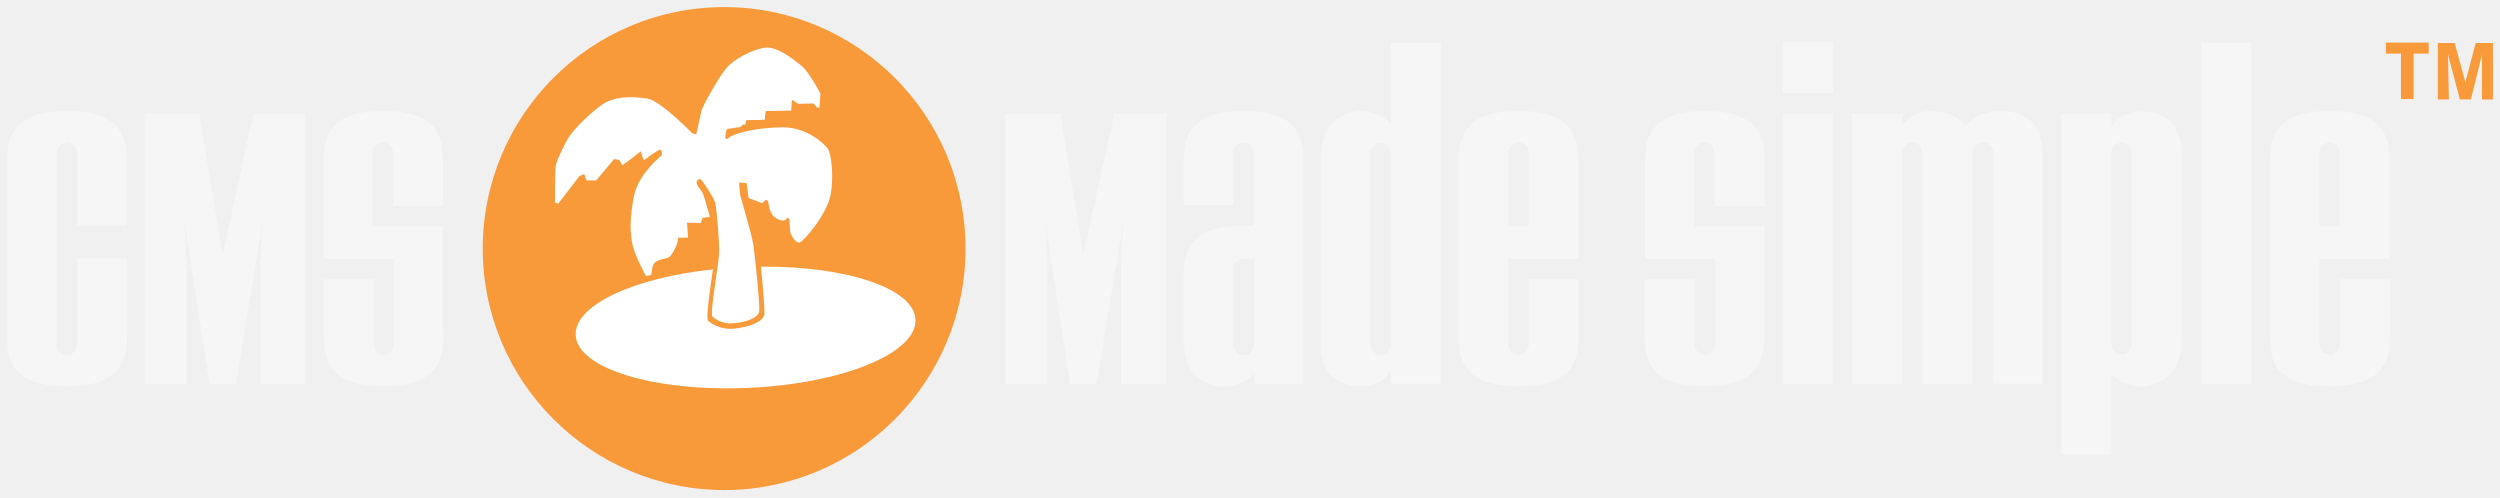
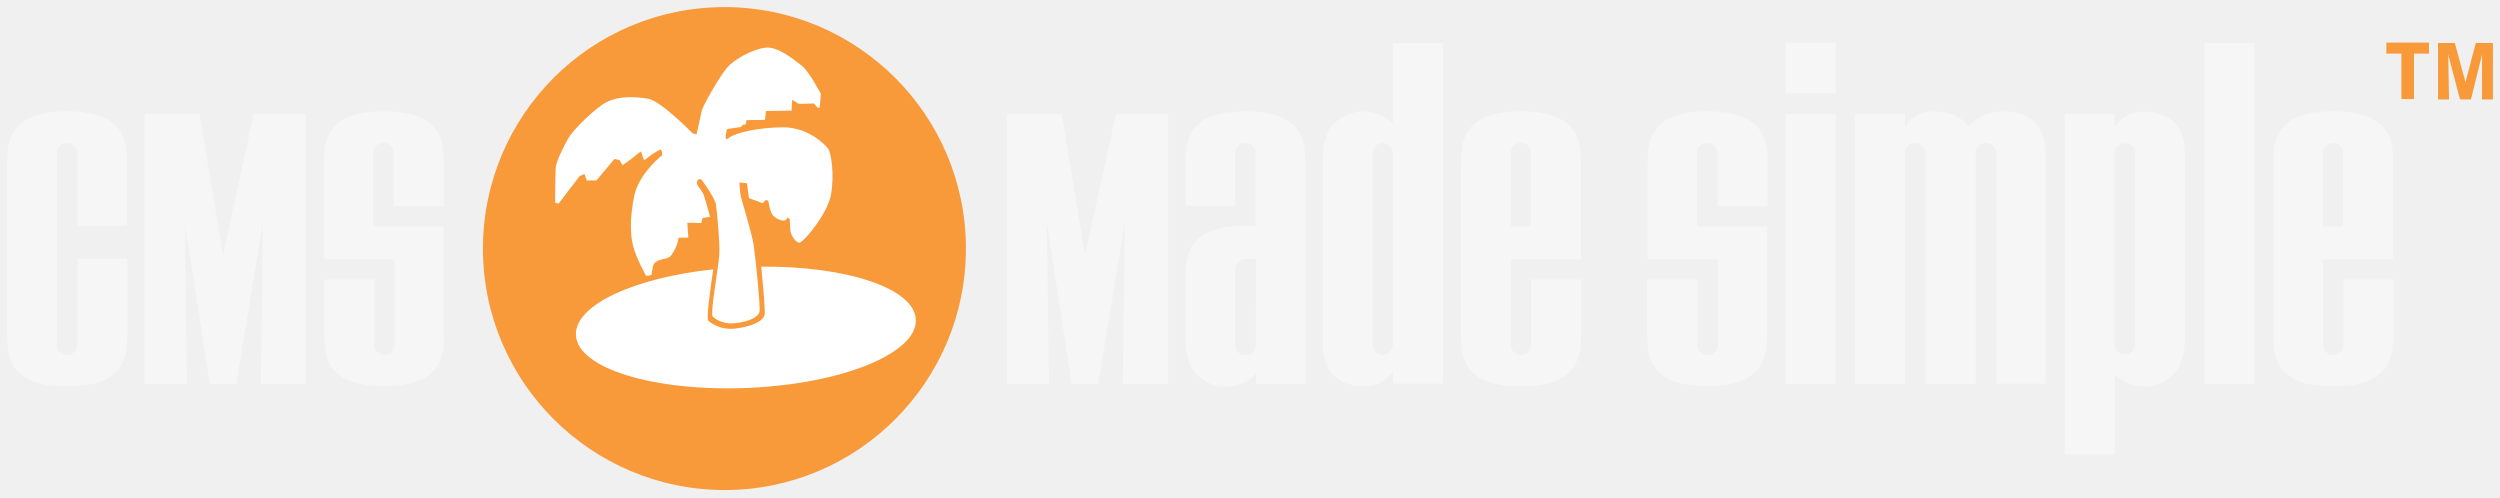
- <svg xmlns="http://www.w3.org/2000/svg" viewBox="0 0 352 70">
-   <path d="M9.427 54.393C1.144 54.393 1 50.059 1 46.881V23.143c0-3.178.192-7.512 8.427-7.512 8.282 0 8.426 4.334 8.426 7.512v8.619h-6.99V21.505c0-.818-.623-1.444-1.436-1.444-.814 0-1.437.626-1.437 1.444v27.013c0 .819.623 1.445 1.437 1.445.813 0 1.436-.626 1.436-1.445V36.384H17.9v10.497c0 3.178-.192 7.512-8.474 7.512zM36.669 54.056v-17.19l.287-5.538-3.734 22.728h-3.735l-3.495-22.728.288 5.538v17.19h-5.937v-38.04h7.708l3.304 19.887 4.309-19.887h7.325v38.04zM62.427 46.833c0 3.178-.191 7.512-8.426 7.512-8.283 0-8.427-4.334-8.427-7.512v-7.511h7.038v9.196c0 .819.623 1.445 1.437 1.445.814 0 1.436-.626 1.436-1.445V36.481h-9.959V23.143c0-3.178.192-7.512 8.427-7.512 8.283 0 8.426 4.334 8.426 7.512v5.874h-7.038v-7.512c0-.818-.622-1.444-1.436-1.444s-1.436.626-1.436 1.444v10.353h9.863v14.975zM157.848 54.056v-17.19l.287-5.538-3.734 22.728h-3.735l-3.495-22.728.287 5.538v17.19h-5.889v-38.04h7.709l3.255 19.887 4.357-19.887h7.326v38.04zM183.558 54.056h-6.99v-1.493c-1.628 1.926-4.405 2.167-5.937 1.637-2.825-1.01-3.974-2.889-3.974-6.885v-7.993c0-3.178.192-7.56 8.427-7.56h1.436V21.505c0-.818-.622-1.444-1.436-1.444s-1.436.626-1.436 1.444v7.416h-6.99v-5.778c0-3.178.19-7.512 8.426-7.512 8.33 0 8.426 4.334 8.426 7.512v30.913zm-6.99-17.624h-1.484c-.814 0-1.436.626-1.436 1.445v10.641c0 .819.622 1.493 1.436 1.493s1.484-.674 1.484-1.493zM195.815 54.056v-1.878c-.718 1.3-2.25 2.215-3.83 2.215-3.926 0-6.033-2.07-6.033-6.02v-25.52c0-3.61 1.006-4.91 1.58-5.489.958-.914 2.49-1.733 4.07-1.733 1.484 0 3.112.578 4.213 1.782V6h7.038v48.008h-7.038zm-1.436-33.947c-.814 0-1.437.674-1.437 1.493v26.916c0 .819.623 1.445 1.437 1.445.814 0 1.436-.626 1.436-1.445V21.602c0-.819-.622-1.493-1.436-1.493zM213.817 54.393c-8.283 0-8.426-4.334-8.426-7.512V23.143c0-3.178.191-7.512 8.426-7.512 8.283 0 8.427 4.334 8.427 7.512V36.48h-9.863v12.037c0 .819.622 1.445 1.436 1.445s1.436-.626 1.436-1.445v-9.196h7.038v7.511c-.047 3.226-.191 7.56-8.474 7.56zm1.436-32.888c0-.818-.622-1.444-1.436-1.444s-1.436.626-1.436 1.444v10.353h2.825V21.505zM248.433 46.833c0 3.178-.192 7.512-8.427 7.512-8.283 0-8.426-4.334-8.426-7.512v-7.511h7.038v9.196c0 .819.622 1.445 1.436 1.445s1.436-.626 1.436-1.445V36.481h-9.862V23.143c0-3.178.191-7.512 8.426-7.512 8.283 0 8.427 4.334 8.427 7.512v5.874h-7.038v-7.512c0-.818-.623-1.444-1.437-1.444-.814 0-1.436.626-1.436 1.444v10.353h9.863zM251.018 13.088v-7.15h7.038v7.15zm0 40.968v-38.04h7.038v38.04zM280.655 54.056V21.554c0-.819-.623-1.493-1.437-1.493-.814 0-1.484.626-1.484 1.444v32.55h-7.038v-32.5c0-.819-.622-1.493-1.436-1.493s-1.437.674-1.437 1.493v32.502h-7.038v-38.04h7.038v1.83c.718-1.3 2.25-2.215 3.926-2.215 2.25 0 3.974.674 4.932 2.119 1.628-1.638 3.303-2.12 4.931-2.12 3.926 0 5.985 2.071 5.985 6.02v32.358h-6.942zM305.599 52.66c-.958.963-2.49 1.781-4.07 1.781-1.484 0-3.112-.626-4.213-1.782V64h-7.038V16.016h7.038v1.83c.718-1.252 2.25-2.167 3.926-2.167 3.878 0 5.937 1.974 5.937 6.02v25.52c0 3.563-1.053 4.863-1.58 5.44zm-5.458-31.106c0-.819-.623-1.445-1.436-1.445-.814 0-1.437.626-1.437 1.445V48.47c0 .819.623 1.445 1.437 1.445.813 0 1.436-.626 1.436-1.445zM309.908 54.056V6h7.038v48.056zM328.006 54.393c-8.283 0-8.427-4.334-8.427-7.512V23.143c0-3.178.192-7.512 8.427-7.512 8.283 0 8.426 4.334 8.426 7.512V36.48h-9.863v12.037c0 .819.623 1.445 1.437 1.445.814 0 1.436-.626 1.436-1.445v-9.196h7.038v7.511c0 3.226-.191 7.56-8.474 7.56zm1.436-32.888c0-.818-.622-1.444-1.436-1.444s-1.437.626-1.437 1.444v10.353h2.825V21.505z" class="st2" fill="#f6f6f6" />
-   <path d="M73.61 32.218c0-15.97 13.56-28.922 30.28-28.922 16.721 0 30.281 12.951 30.281 28.922 0 15.97-13.56 28.923-30.28 28.923-16.722 0-30.282-12.952-30.282-28.923z" fill="#fff" />
-   <path d="M67.973 35c0-18.75 15.195-34 33.986-34 18.743 0 33.986 15.202 33.986 34 0 18.75-15.195 34-33.986 34-18.79-.048-33.986-15.25-33.986-34zm14.285-10.502l.335.911h1.342l2.061-2.446.48-.575.719.144.431.72s1.342-.912 1.822-1.344c.48-.431.767-.575.767-.575l.431 1.247s2.157-1.679 2.397-1.487c.192.192.144.767.144.767s-3.308 2.59-3.93 5.755c-.624 3.165-.576 5.323-.145 7.05.432 1.678 1.822 4.171 1.822 4.171h.287l.48-.143s.096-.72.192-1.2c.143-.479.479-.767 1.39-1.006.91-.192 1.054-.192 1.63-1.247.575-1.055.575-1.775.575-1.775h1.39l-.144-2.11 1.965.048.192-.72 1.055-.143s-.623-2.302-.911-3.117c-.288-.767-1.15-1.39-.91-1.918.19-.48.622-.192.622-.192s1.918 2.59 2.014 3.5c.143.912.575 5.324.479 7.05-.096 1.678-1.342 8.296-.91 8.728 0 0 1.15 1.15 3.115.911 1.965-.192 3.308-.863 3.451-1.63.144-.768-.575-7.625-.815-9.352-.287-1.774-1.773-6.57-1.821-6.905-.096-.336-.192-1.918-.192-1.918l1.055.096.287 2.11 1.199.431.719.288.48-.48.335.144s.191 1.631.719 2.11c.479.48 1.246.768 1.63.624.335-.144.335-.432.335-.432l.336.288s0 1.63.191 2.062c.192.432.72 1.343 1.247 1.199.575-.144 3.882-4.028 4.362-6.762.48-2.733.048-5.85-.432-6.474-.479-.623-2.828-2.973-6.28-2.973-3.45 0-6.806.768-7.669 1.487-.863.72-.24-1.247-.24-1.247l1.918-.288.335-.335h.336l.144-.624 2.588-.048.144-1.246 3.595-.048.096-1.535.91.576 2.158-.048.48.575h.335l.144-1.966s-1.678-3.165-2.685-3.932c-1.006-.767-3.307-2.734-5.08-2.542-1.774.192-4.555 1.679-5.561 2.974-1.007 1.246-3.308 5.227-3.452 5.994-.143.767-.719 3.26-.719 3.26l-.575-.191s-4.458-4.556-6.232-4.843c-1.725-.288-4.074-.432-5.848.479-1.534.767-4.793 3.932-5.464 5.227-.72 1.295-1.63 3.165-1.678 3.932-.096.768-.096 4.988-.096 4.988l.48.144 2.971-3.885zm24.878 13.044c.288 2.925.575 6.186.48 6.761-.192.911-1.774 1.679-4.171 1.966-2.397.24-3.739-1.103-3.739-1.103-.336-.335.24-4.172.671-7.24-11.169 1.198-19.51 5.034-19.318 9.255.192 4.7 11.073 8.008 24.303 7.433 13.23-.576 23.728-4.892 23.537-9.591-.144-4.412-9.683-7.577-21.763-7.481z" class="st3" fill="#f8993a" />
-   <g stroke-width="2.006">
-     <path d="M338.06 7.543h-2.125V6h6.027v1.543h-2.124v6.407h-1.779zM349.47 7.66l-1.57 6.338h-1.552l-1.67-6.338.12 6.34h-1.552V6.05h2.371l1.507 5.535 1.457-5.535h2.42V14h-1.55z" class="st3" fill="#f8993a" />
-   </g>
+ <svg xmlns="http://www.w3.org/2000/svg" viewBox="0 0 352 70" version="1.1" id="svg10">
+   <defs id="defs14" />
+   <path class="st2" d="M9.44 54.403C1.144 54.403 1 50.073 1 46.9V23.187c0-3.175.192-7.504 8.44-7.504 8.295 0 8.44 4.329 8.44 7.504v8.61h-7.002V21.55c0-.817-.624-1.442-1.438-1.442-.815 0-1.44.625-1.44 1.442v26.985c0 .818.625 1.443 1.44 1.443.814 0 1.438-.625 1.438-1.443V36.413h7.048V46.9c0 3.175-.192 7.504-8.487 7.504zm27.284-.336l.288-22.704-3.74 22.704h-3.74L26.03 31.363l.288 22.704h-5.946v-38h7.72l3.31 19.866 4.315-19.866h7.336v38zm25.798-7.216c0 3.175-.191 7.504-8.439 7.504-8.296 0-8.44-4.33-8.44-7.504v-7.503h7.049v9.187c0 .818.624 1.443 1.44 1.443.814 0 1.437-.625 1.437-1.443V36.51h-9.974V23.187c0-3.175.192-7.504 8.44-7.504 8.296 0 8.44 4.329 8.44 7.504v5.867h-7.05V21.55c0-.817-.623-1.442-1.438-1.442s-1.438.625-1.438 1.442v10.342h9.878v14.96zm95.57 7.216l.287-22.704-3.74 22.704h-3.741l-3.5-22.704.287 22.704h-5.898v-38h7.72l3.26 19.866 4.365-19.866h7.337v38zm25.749 0h-7v-1.492c-1.631 1.924-4.413 2.165-5.947 1.635-2.83-1.008-3.98-2.885-3.98-6.877v-7.985c0-3.174.192-7.552 8.44-7.552h1.438V21.55c0-.817-.623-1.442-1.438-1.442s-1.438.625-1.438 1.442v7.408h-7.001v-5.771c0-3.175.19-7.504 8.439-7.504 8.343 0 8.439 4.329 8.439 7.504v30.88zm-7-17.606h-1.487c-.815 0-1.438.626-1.438 1.444v10.63c0 .818.623 1.49 1.438 1.49s1.486-.672 1.486-1.49zm19.276 17.606V52.19c-.72 1.298-2.254 2.212-3.836 2.212-3.932 0-6.042-2.068-6.042-6.013V22.897c0-3.606 1.007-4.905 1.582-5.483.96-.913 2.494-1.731 4.076-1.731 1.487 0 3.117.577 4.22 1.78V6.062h7.049v47.957h-7.049zm-1.438-33.911c-.816 0-1.44.673-1.44 1.491v26.888c0 .818.624 1.443 1.44 1.443.815 0 1.438-.625 1.438-1.443V21.647c0-.818-.623-1.491-1.438-1.491zm19.468 34.247c-8.296 0-8.44-4.33-8.44-7.504V23.187c0-3.175.192-7.504 8.44-7.504 8.296 0 8.44 4.329 8.44 7.504v13.322h-9.878v12.025c0 .818.623 1.443 1.438 1.443s1.438-.625 1.438-1.443v-9.187h7.049v7.503c-.047 3.223-.191 7.552-8.487 7.552zm1.438-32.853c0-.817-.623-1.442-1.438-1.442s-1.438.625-1.438 1.442v10.342h2.829V21.55zm33.232 25.301c0 3.175-.193 7.504-8.44 7.504-8.296 0-8.44-4.33-8.44-7.504v-7.503h7.05v9.187c0 .818.622 1.443 1.438 1.443.815 0 1.438-.625 1.438-1.443V36.51h-9.878V23.187c0-3.175.192-7.504 8.44-7.504 8.295 0 8.44 4.329 8.44 7.504v5.867h-7.05V21.55c0-.817-.623-1.442-1.439-1.442-.815 0-1.438.625-1.438 1.442v10.342h9.879zm2.589-33.709V6h7.048v7.142zm0 40.925v-38h7.048v38zm29.682 0V21.599c0-.818-.623-1.491-1.439-1.491-.815 0-1.486.625-1.486 1.442v32.516h-7.049V21.6c0-.818-.623-1.491-1.438-1.491s-1.44.673-1.44 1.491v32.468h-7.048v-38h7.049v1.828c.719-1.298 2.253-2.212 3.932-2.212 2.253 0 3.98.673 4.94 2.116 1.63-1.636 3.307-2.117 4.938-2.117 3.932 0 5.994 2.068 5.994 6.013V54.02h-6.953zm24.983-1.395c-.96.962-2.494 1.78-4.076 1.78-1.486 0-3.117-.626-4.22-1.78V64h-7.049V16.067h7.05v1.828c.718-1.25 2.253-2.164 3.931-2.164 3.884 0 5.947 1.971 5.947 6.013v25.493c0 3.56-1.055 4.858-1.583 5.434zM300.605 21.6c0-.818-.624-1.443-1.439-1.443-.815 0-1.439.625-1.439 1.443v26.888c0 .818.624 1.443 1.44 1.443.814 0 1.438-.625 1.438-1.443zm9.782 32.468V6.062h7.049v48.005zm18.126.336c-8.296 0-8.44-4.33-8.44-7.504V23.187c0-3.175.192-7.504 8.44-7.504 8.296 0 8.439 4.329 8.439 7.504v13.322h-9.878v12.025c0 .818.624 1.443 1.439 1.443.815 0 1.438-.625 1.438-1.443v-9.187H337v7.503c0 3.223-.191 7.552-8.487 7.552zm1.438-32.853c0-.817-.623-1.442-1.438-1.442s-1.44.625-1.44 1.442v10.342h2.83V21.55z" fill="#f6f6f6" id="path2" />
+   <path fill="#fff" d="M73.61 32.218c0-15.97 13.56-28.922 30.28-28.922 16.721 0 30.281 12.951 30.281 28.922 0 15.97-13.56 28.923-30.28 28.923-16.722 0-30.282-12.952-30.282-28.923z" id="path4" />
+   <path class="st3" d="M68 35c0-18.75 15.201-34 34-34 18.75 0 34 15.202 34 34 0 18.75-15.201 34-34 34-18.798-.048-34-15.25-34-34zm14.29-10.502l.336.911h1.343l2.061-2.446.48-.575.72.144.431.72s1.343-.912 1.823-1.344c.48-.431.767-.575.767-.575l.431 1.247s2.158-1.679 2.398-1.487c.192.192.144.767.144.767s-3.309 2.59-3.931 5.755c-.624 3.165-.576 5.323-.145 7.05.432 1.678 1.822 4.171 1.822 4.171h.288l.48-.143s.096-.72.192-1.2c.143-.479.48-.767 1.39-1.006.91-.192 1.055-.192 1.631-1.247.575-1.055.575-1.775.575-1.775h1.39l-.143-2.11 1.966.048.192-.72 1.055-.143s-.623-2.302-.911-3.117c-.288-.767-1.15-1.39-.91-1.918.19-.48.622-.192.622-.192s1.918 2.59 2.015 3.5c.143.912.575 5.324.479 7.05-.096 1.678-1.343 8.296-.91 8.728 0 0 1.15 1.15 3.116.911 1.965-.192 3.309-.863 3.452-1.63.144-.768-.575-7.625-.815-9.352-.287-1.774-1.774-6.57-1.822-6.905-.096-.336-.192-1.918-.192-1.918l1.055.096.287 2.11 1.2.431.72.288.48-.48.335.144s.19 1.631.719 2.11c.479.48 1.246.768 1.63.624.336-.144.336-.432.336-.432l.336.288s0 1.63.19 2.062c.193.432.721 1.343 1.248 1.199.576-.144 3.884-4.028 4.364-6.762.48-2.733.048-5.85-.432-6.474-.48-.623-2.83-2.973-6.283-2.973-3.451 0-6.808.768-7.672 1.487-.863.72-.24-1.247-.24-1.247l1.919-.288.335-.335h.336l.144-.624 2.59-.048.143-1.246 3.597-.048.096-1.535.91.576 2.16-.048.48.575h.334l.145-1.966s-1.68-3.165-2.687-3.932c-1.006-.767-3.308-2.734-5.082-2.542-1.774.192-4.557 1.679-5.563 2.974-1.007 1.246-3.31 5.227-3.453 5.994-.143.767-.72 3.26-.72 3.26l-.575-.191s-4.46-4.556-6.234-4.843c-1.726-.288-4.076-.432-5.85.479-1.535.767-4.796 3.932-5.467 5.227-.72 1.295-1.63 3.165-1.679 3.932-.096.768-.096 4.988-.096 4.988l.48.144 2.973-3.885zm24.89 13.044c.287 2.925.574 6.186.48 6.761-.193.911-1.775 1.679-4.173 1.966-2.398.24-3.74-1.103-3.74-1.103-.337-.335.24-4.172.67-7.24-11.173 1.198-19.518 5.034-19.326 9.255.192 4.7 11.078 8.008 24.313 7.433 13.236-.576 23.738-4.892 23.547-9.591-.144-4.412-9.687-7.577-21.772-7.481z" fill="#f8993a" id="path6" />
+   <path class="st3" d="M338.116 7.543H336V6h6v1.543h-2.114v6.407h-1.771zm11.36.117l-1.563 6.338h-1.546l-1.662-6.338.12 6.34h-1.546V6.05h2.36l1.501 5.535 1.45-5.535H351V14h-1.543z" fill="#f8993a" stroke-width="2.01" id="path8" />
</svg>
